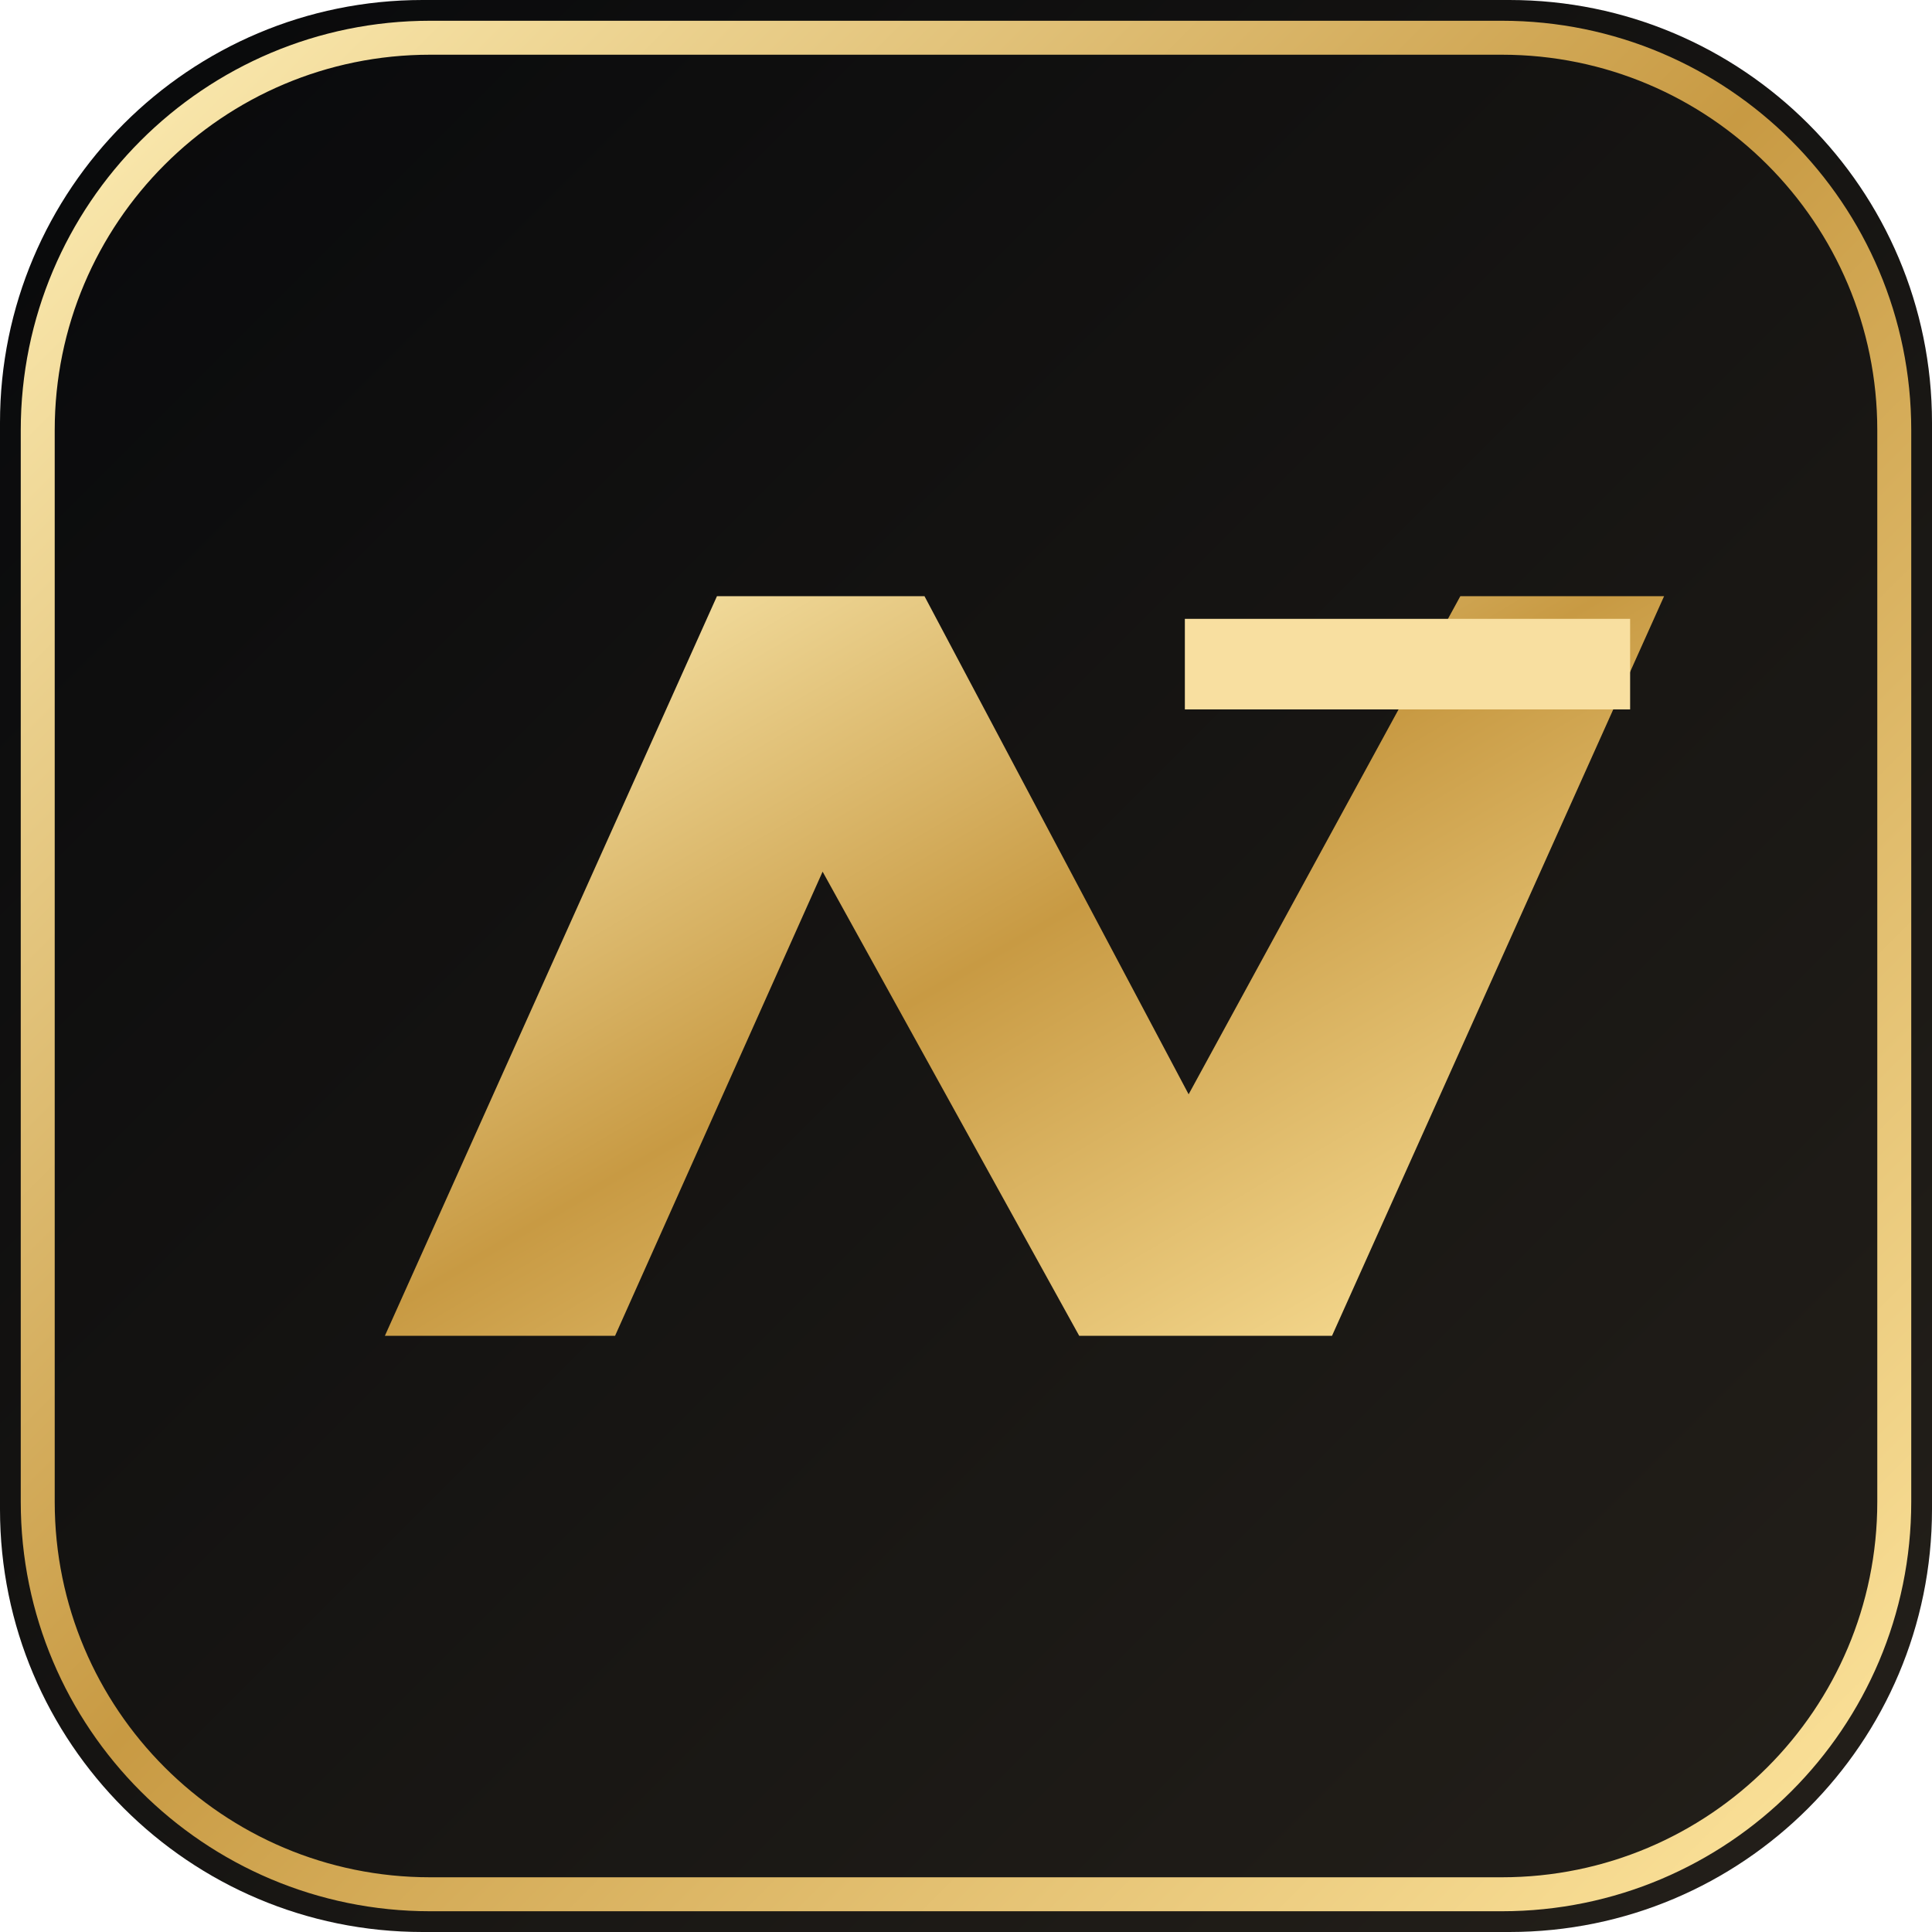
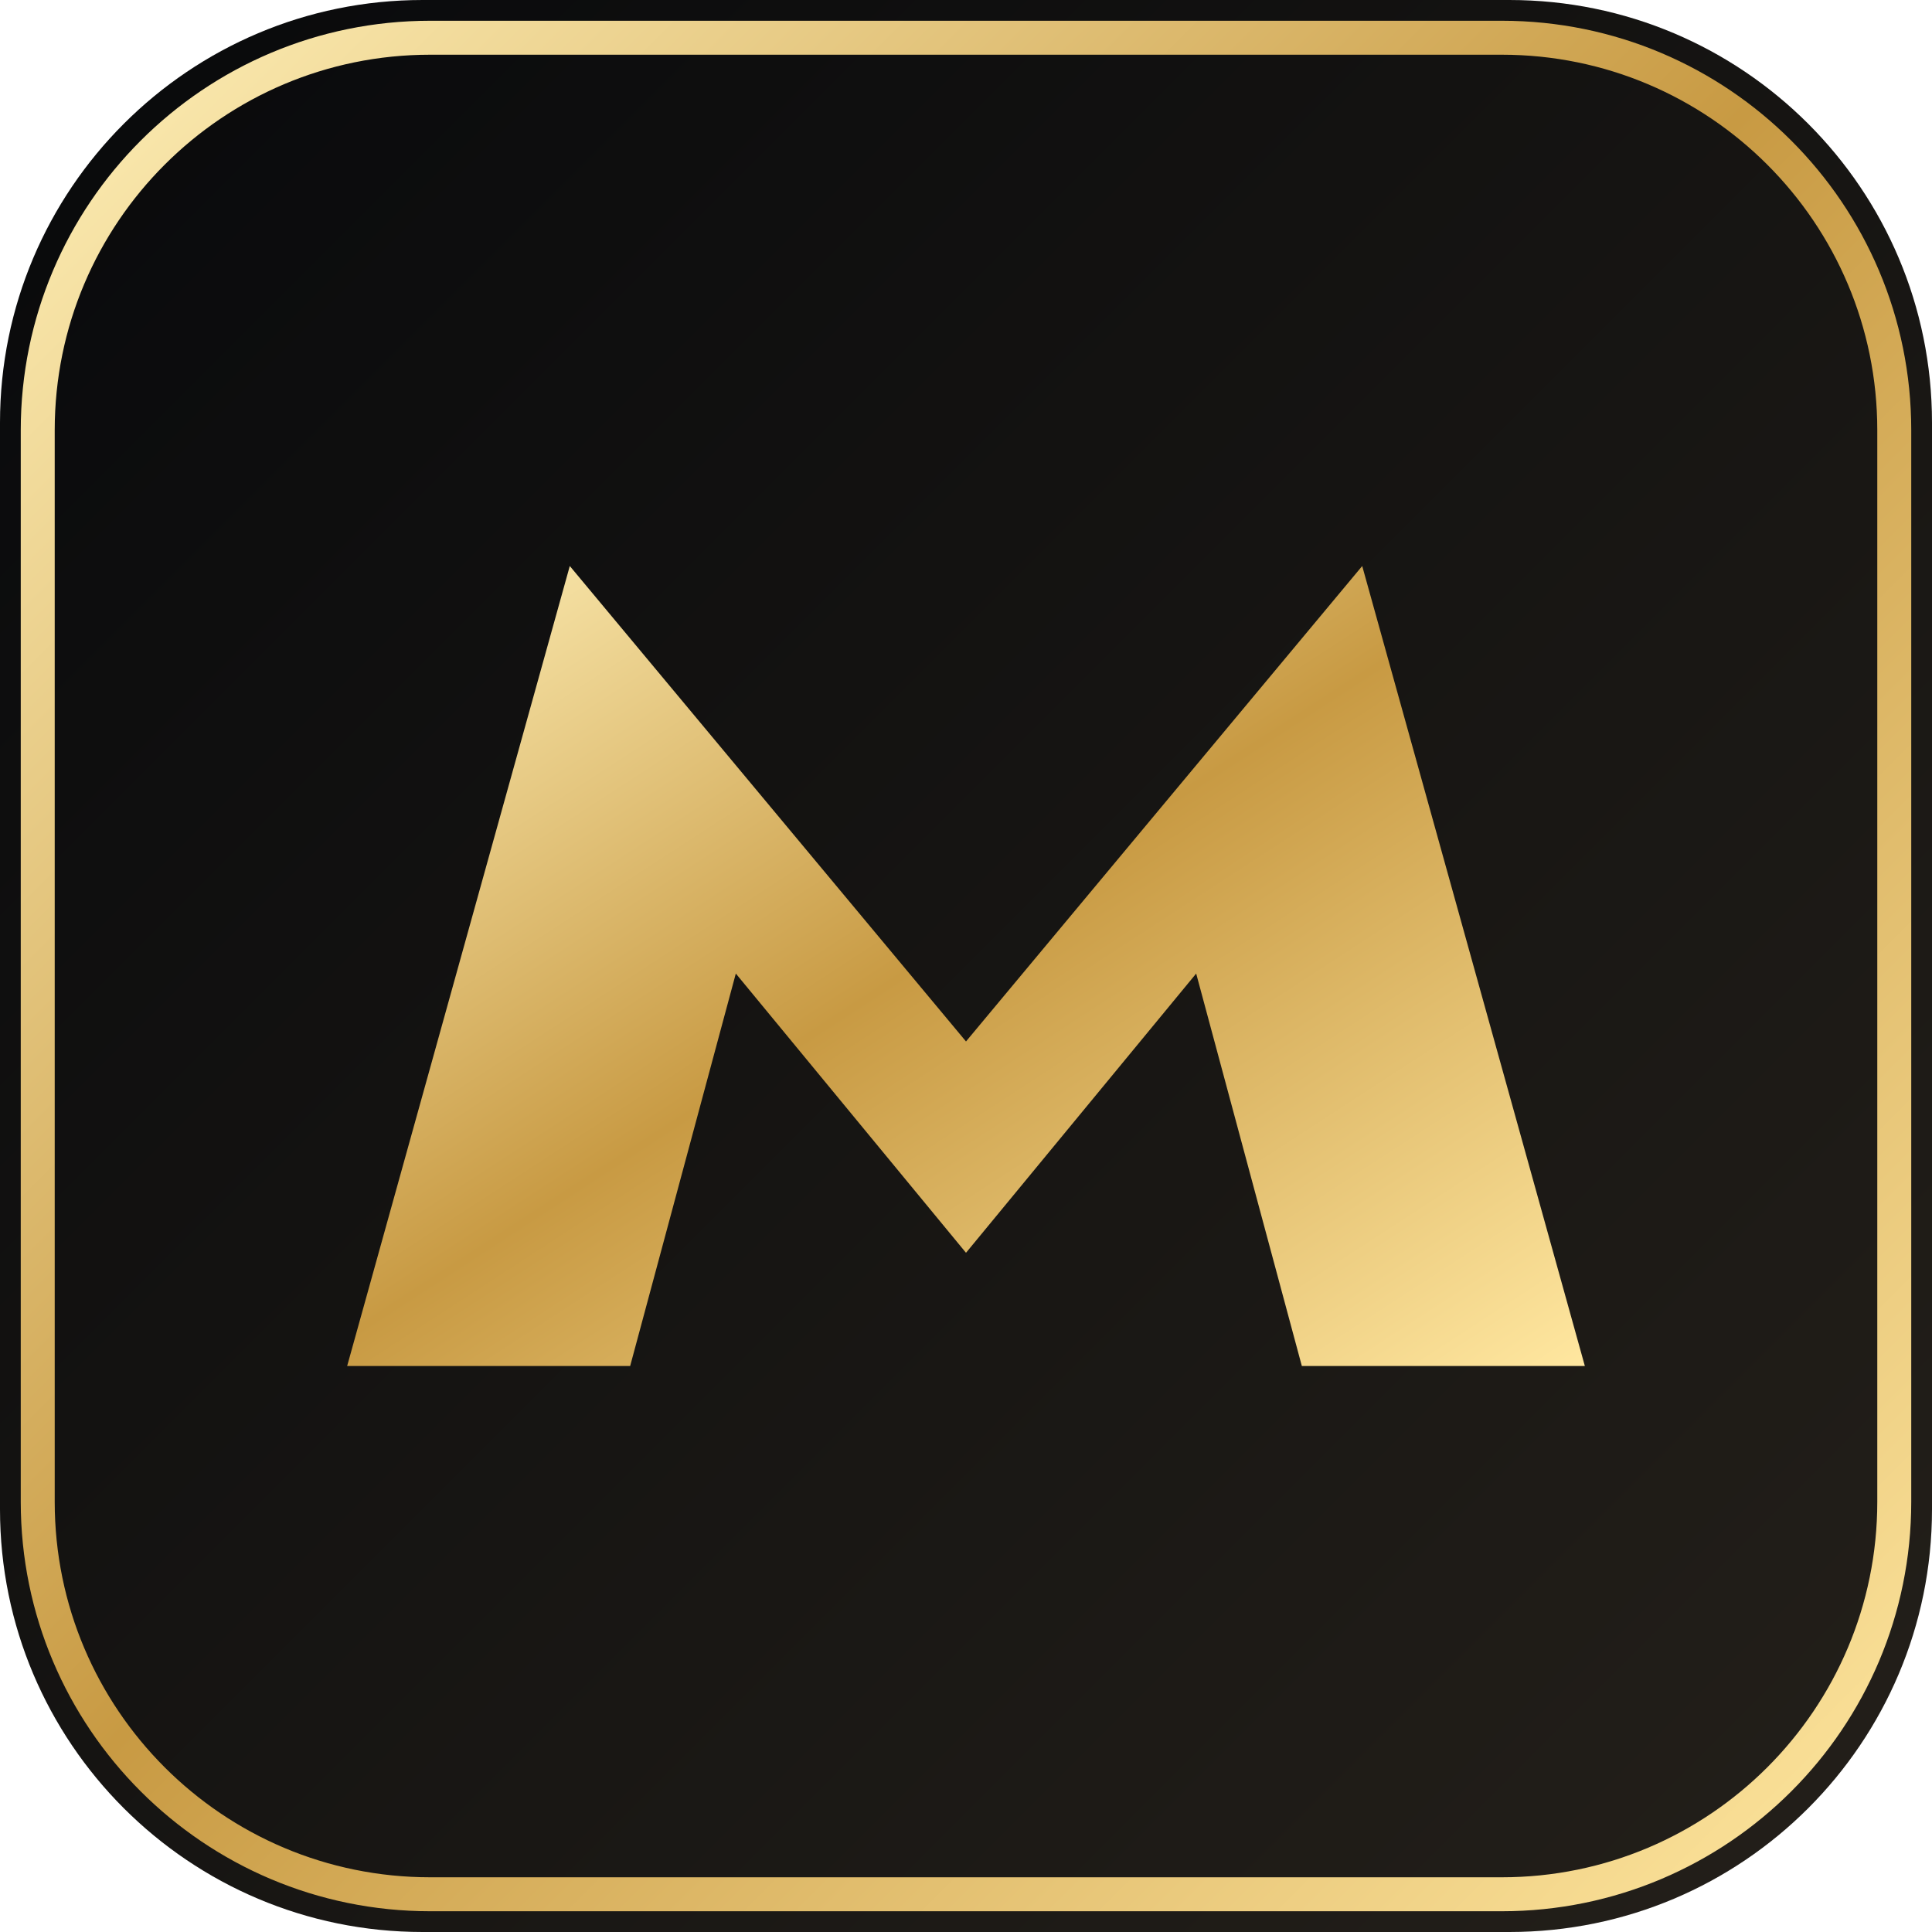
<svg xmlns="http://www.w3.org/2000/svg" viewBox="0 0 512 512">
  <defs>
    <linearGradient id="bg" x2="1" y2="1">
      <stop stop-color="#08090b" />
      <stop offset="1" stop-color="#24201a" />
    </linearGradient>
    <linearGradient id="g" x2="1" y2="1">
      <stop stop-color="#fff0b8" />
      <stop offset=".48" stop-color="#c89a43" />
      <stop offset="1" stop-color="#ffe7a0" />
    </linearGradient>
  </defs>
  <rect width="512" height="512" rx="112" fill="url(#bg)" />
  <rect x="10" y="10" width="492" height="492" rx="104" fill="none" stroke="url(#g)" stroke-width="9" />
-   <path d="M102 354 190 158h55l70 132 72-132h54l-88 196h-67l-68-123-55 123z" fill="url(#g)" />
-   <path d="M314 164h118v24H314z" fill="#f8dfa0" />
+   <path d="M92 362 151 150 256 276 361 150 420 362H345L317 258 256 332 195 258 167 362Z" fill="url(#g)" />
</svg>
